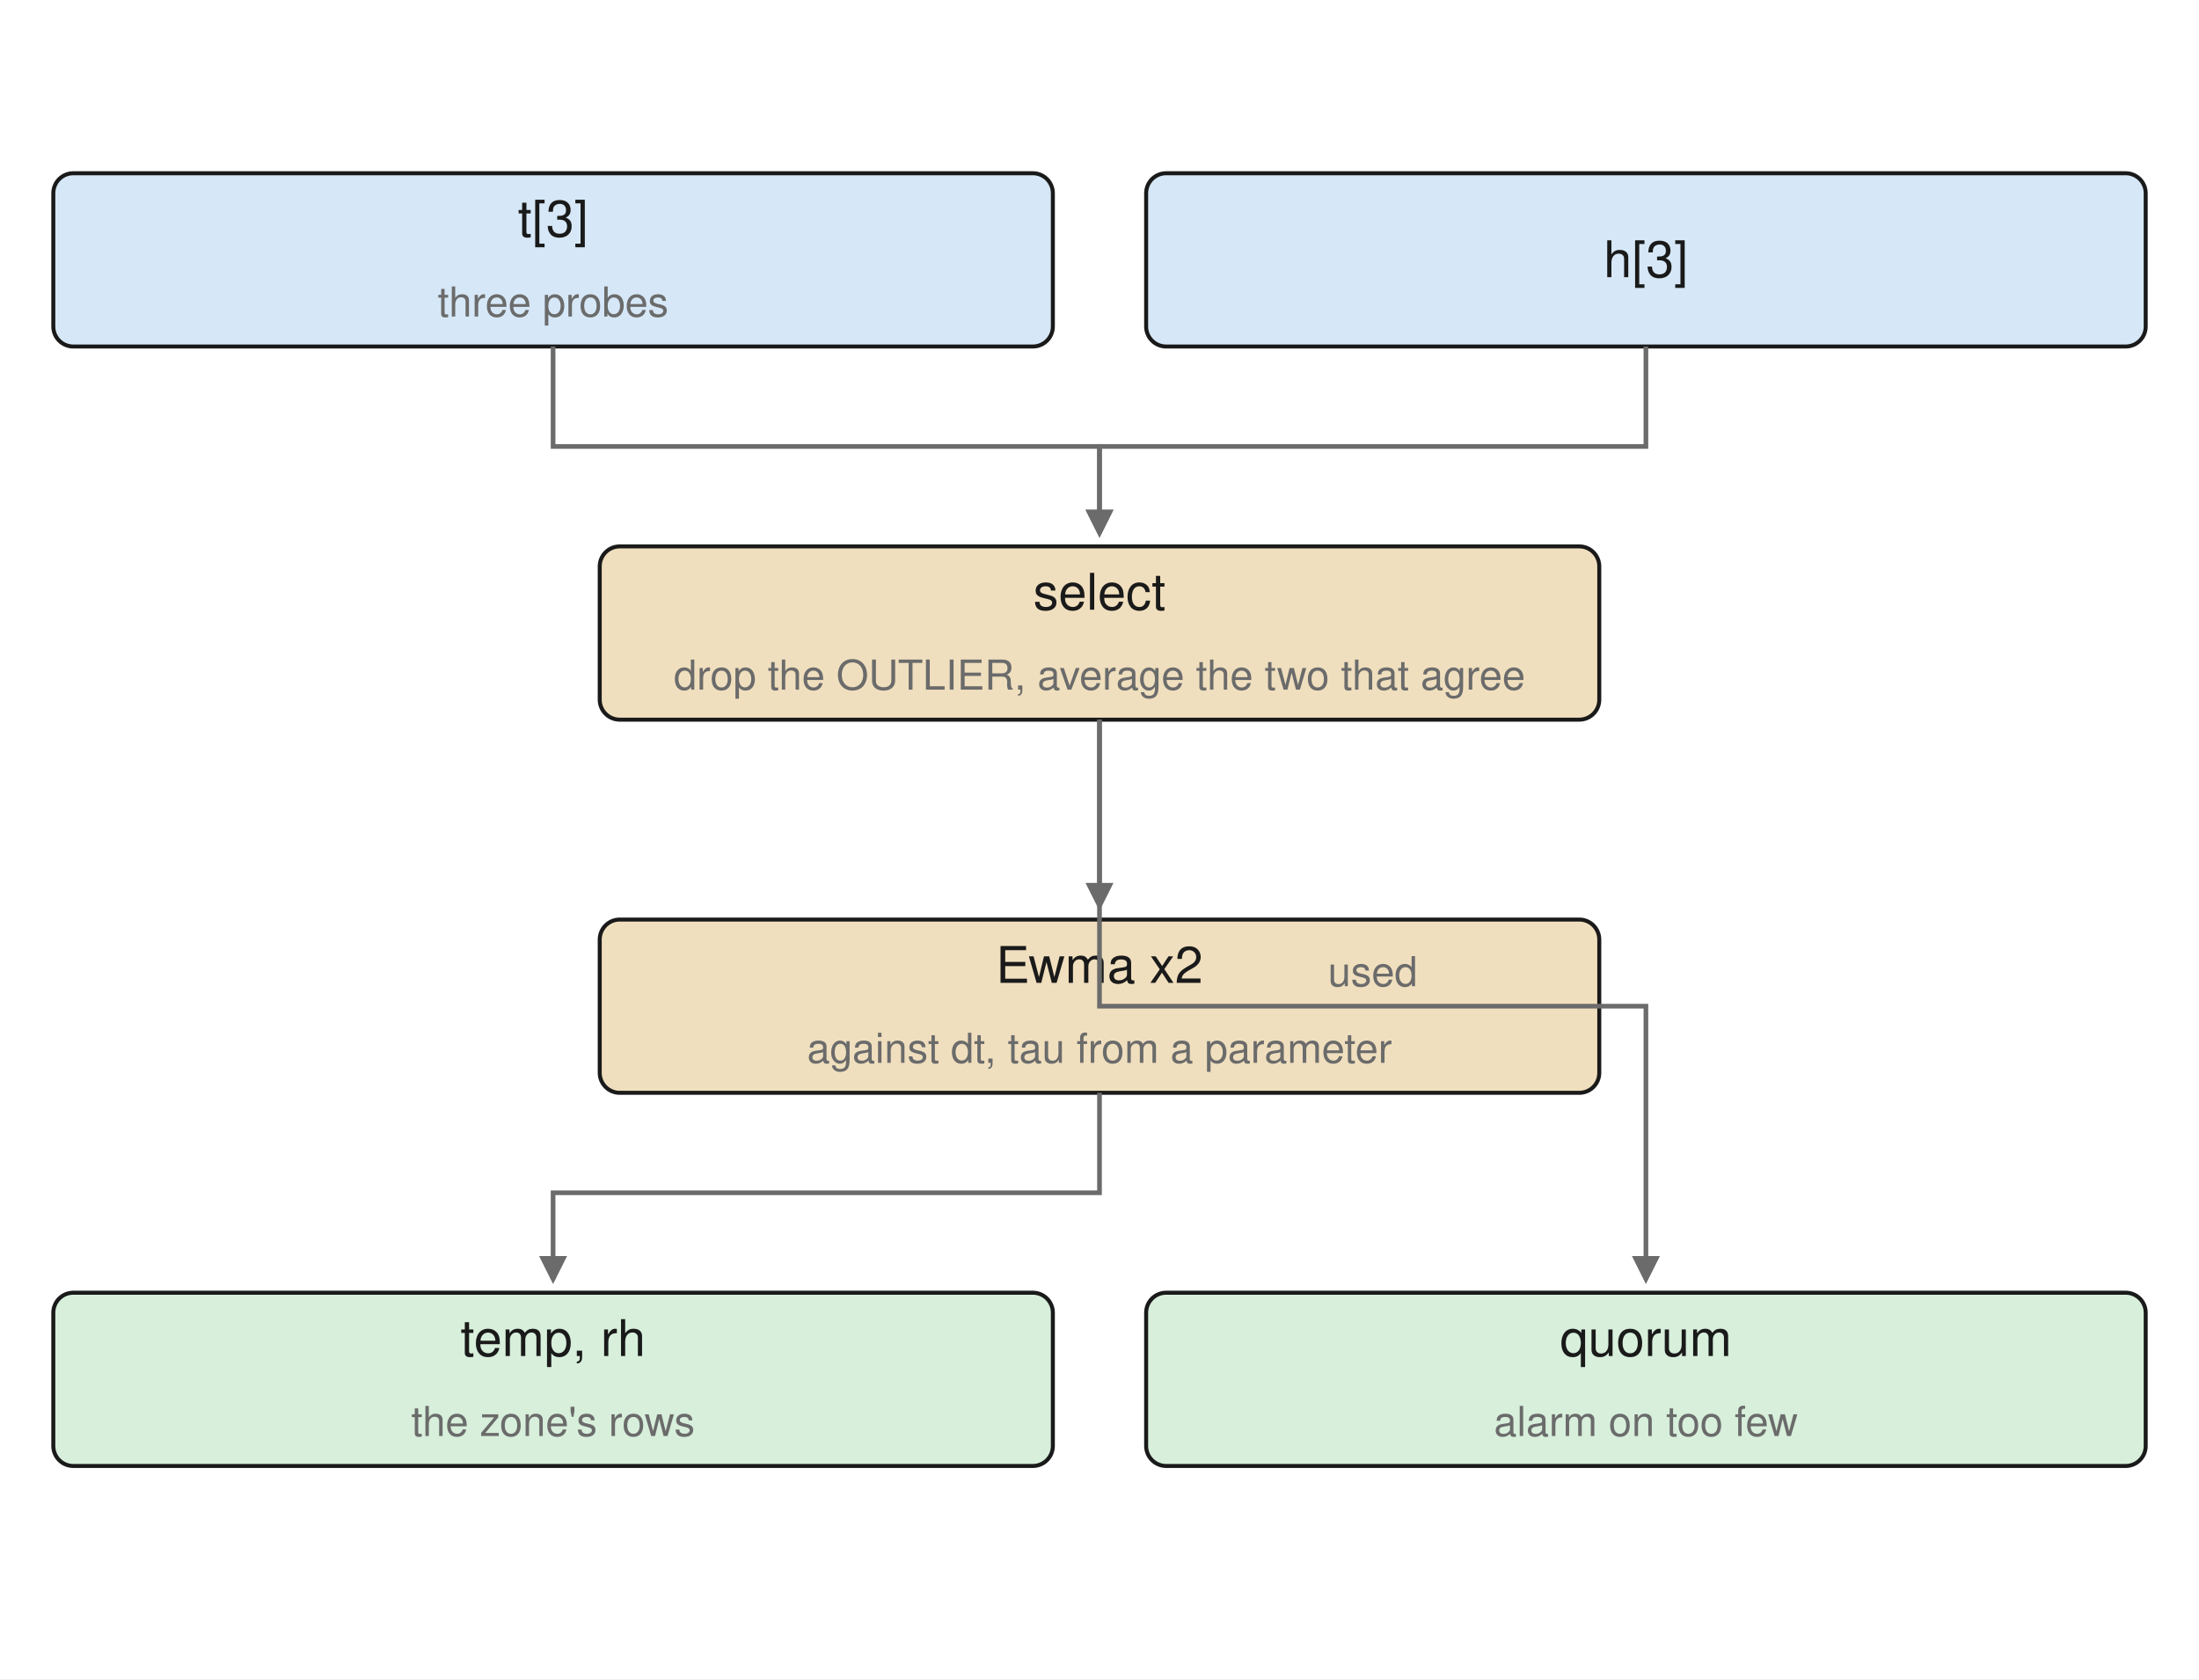
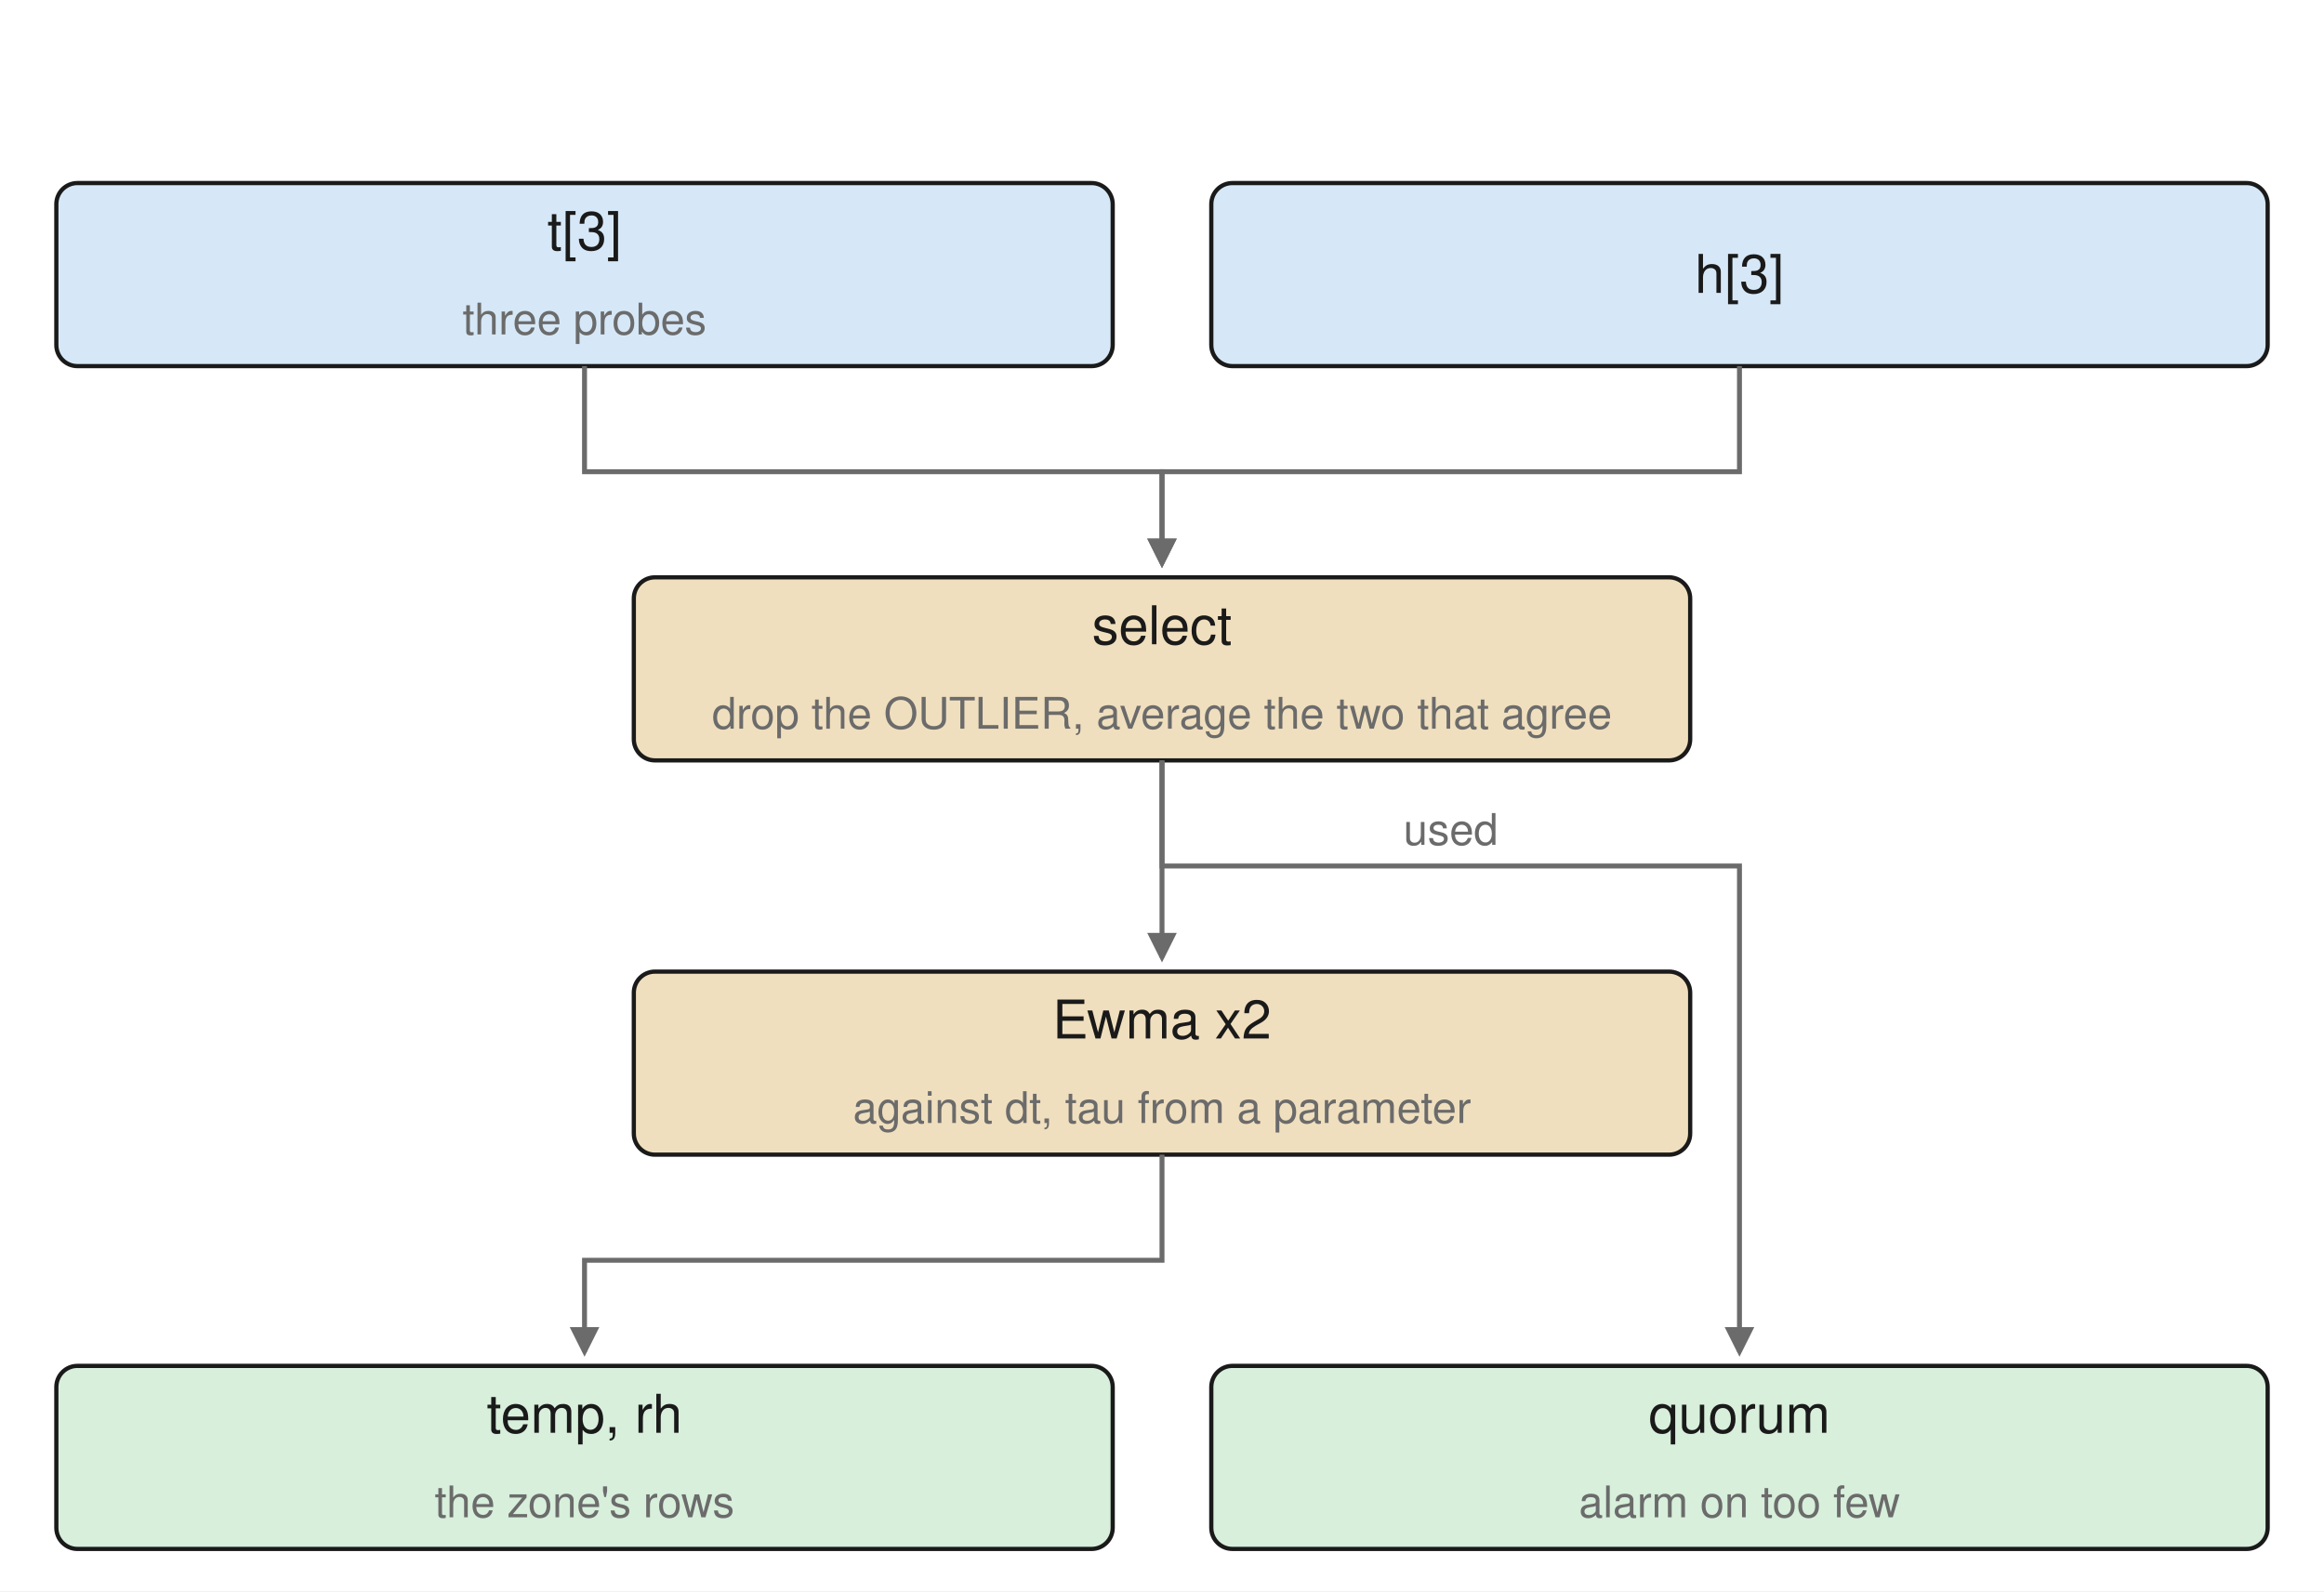
- <svg xmlns="http://www.w3.org/2000/svg" width="330" height="252" viewBox="0 0 330 252" style="max-width:100%;height:auto" content="&lt;mxfile host=&quot;app.diagrams.net&quot; type=&quot;device&quot;&gt;&lt;diagram id=&quot;block_ZoneProbes&quot; name=&quot;block_ZoneProbes&quot;&gt;&lt;mxGraphModel dx=&quot;330&quot; dy=&quot;252&quot; grid=&quot;0&quot; gridSize=&quot;10&quot; guides=&quot;1&quot; tooltips=&quot;1&quot; connect=&quot;1&quot; arrows=&quot;1&quot; fold=&quot;1&quot; page=&quot;1&quot; pageScale=&quot;1&quot; pageWidth=&quot;330&quot; pageHeight=&quot;252&quot; math=&quot;0&quot; shadow=&quot;0&quot;&gt;&lt;root&gt;&lt;mxCell id=&quot;0&quot;/&gt;&lt;mxCell id=&quot;1&quot; parent=&quot;0&quot;/&gt;&lt;mxCell id=&quot;n2&quot; value=&quot;t[3]&quot; style=&quot;rounded=1;fillColor=#d6e8f7;strokeColor=#1a1a1a;whiteSpace=wrap;html=1;fontSize=8&quot; vertex=&quot;1&quot; parent=&quot;1&quot;&gt;&lt;mxGeometry x=&quot;8.0&quot; y=&quot;26&quot; width=&quot;150&quot; height=&quot;26&quot; as=&quot;geometry&quot;/&gt;&lt;/mxCell&gt;&lt;mxCell id=&quot;n3&quot; value=&quot;h[3]&quot; style=&quot;rounded=1;fillColor=#d6e8f7;strokeColor=#1a1a1a;whiteSpace=wrap;html=1;fontSize=8&quot; vertex=&quot;1&quot; parent=&quot;1&quot;&gt;&lt;mxGeometry x=&quot;172.0&quot; y=&quot;26&quot; width=&quot;150&quot; height=&quot;26&quot; as=&quot;geometry&quot;/&gt;&lt;/mxCell&gt;&lt;mxCell id=&quot;n4&quot; value=&quot;select&quot; style=&quot;rounded=1;fillColor=#f0dfbe;strokeColor=#1a1a1a;whiteSpace=wrap;html=1;fontSize=8&quot; vertex=&quot;1&quot; parent=&quot;1&quot;&gt;&lt;mxGeometry x=&quot;90.0&quot; y=&quot;82&quot; width=&quot;150&quot; height=&quot;26&quot; as=&quot;geometry&quot;/&gt;&lt;/mxCell&gt;&lt;mxCell id=&quot;n5&quot; value=&quot;Ewma x2&quot; style=&quot;rounded=1;fillColor=#f0dfbe;strokeColor=#1a1a1a;whiteSpace=wrap;html=1;fontSize=8&quot; vertex=&quot;1&quot; parent=&quot;1&quot;&gt;&lt;mxGeometry x=&quot;90.0&quot; y=&quot;138&quot; width=&quot;150&quot; height=&quot;26&quot; as=&quot;geometry&quot;/&gt;&lt;/mxCell&gt;&lt;mxCell id=&quot;n6&quot; value=&quot;temp, rh&quot; style=&quot;rounded=1;fillColor=#d7efdb;strokeColor=#1a1a1a;whiteSpace=wrap;html=1;fontSize=8&quot; vertex=&quot;1&quot; parent=&quot;1&quot;&gt;&lt;mxGeometry x=&quot;8.0&quot; y=&quot;194&quot; width=&quot;150&quot; height=&quot;26&quot; as=&quot;geometry&quot;/&gt;&lt;/mxCell&gt;&lt;mxCell id=&quot;n7&quot; value=&quot;quorum&quot; style=&quot;rounded=1;fillColor=#d7efdb;strokeColor=#1a1a1a;whiteSpace=wrap;html=1;fontSize=8&quot; vertex=&quot;1&quot; parent=&quot;1&quot;&gt;&lt;mxGeometry x=&quot;172.0&quot; y=&quot;194&quot; width=&quot;150&quot; height=&quot;26&quot; as=&quot;geometry&quot;/&gt;&lt;/mxCell&gt;&lt;mxCell id=&quot;e8&quot; value=&quot;&quot; style=&quot;edgeStyle=none;html=1;strokeColor=#6b6b6b;endArrow=block&quot; edge=&quot;1&quot; parent=&quot;1&quot;&gt;&lt;mxGeometry relative=&quot;1&quot; as=&quot;geometry&quot;&gt;&lt;mxPoint x=&quot;83.0&quot; y=&quot;52&quot; as=&quot;sourcePoint&quot;/&gt;&lt;mxPoint x=&quot;165.0&quot; y=&quot;80&quot; as=&quot;targetPoint&quot;/&gt;&lt;Array as=&quot;points&quot;&gt;&lt;mxPoint x=&quot;83.0&quot; y=&quot;67.0&quot;/&gt;&lt;mxPoint x=&quot;165.0&quot; y=&quot;67.0&quot;/&gt;&lt;/Array&gt;&lt;/mxGeometry&gt;&lt;/mxCell&gt;&lt;mxCell id=&quot;e9&quot; value=&quot;&quot; style=&quot;edgeStyle=none;html=1;strokeColor=#6b6b6b;endArrow=block&quot; edge=&quot;1&quot; parent=&quot;1&quot;&gt;&lt;mxGeometry relative=&quot;1&quot; as=&quot;geometry&quot;&gt;&lt;mxPoint x=&quot;247.0&quot; y=&quot;52&quot; as=&quot;sourcePoint&quot;/&gt;&lt;mxPoint x=&quot;165.0&quot; y=&quot;80&quot; as=&quot;targetPoint&quot;/&gt;&lt;Array as=&quot;points&quot;&gt;&lt;mxPoint x=&quot;247.0&quot; y=&quot;67.0&quot;/&gt;&lt;mxPoint x=&quot;165.0&quot; y=&quot;67.0&quot;/&gt;&lt;/Array&gt;&lt;/mxGeometry&gt;&lt;/mxCell&gt;&lt;mxCell id=&quot;e10&quot; value=&quot;&quot; style=&quot;edgeStyle=none;html=1;strokeColor=#6b6b6b;endArrow=block&quot; edge=&quot;1&quot; parent=&quot;1&quot;&gt;&lt;mxGeometry relative=&quot;1&quot; as=&quot;geometry&quot;&gt;&lt;mxPoint x=&quot;165.0&quot; y=&quot;108&quot; as=&quot;sourcePoint&quot;/&gt;&lt;mxPoint x=&quot;165.0&quot; y=&quot;136&quot; as=&quot;targetPoint&quot;/&gt;&lt;/mxGeometry&gt;&lt;/mxCell&gt;&lt;mxCell id=&quot;e11&quot; value=&quot;&quot; style=&quot;edgeStyle=none;html=1;strokeColor=#6b6b6b;endArrow=block&quot; edge=&quot;1&quot; parent=&quot;1&quot;&gt;&lt;mxGeometry relative=&quot;1&quot; as=&quot;geometry&quot;&gt;&lt;mxPoint x=&quot;165.0&quot; y=&quot;164&quot; as=&quot;sourcePoint&quot;/&gt;&lt;mxPoint x=&quot;83.0&quot; y=&quot;192&quot; as=&quot;targetPoint&quot;/&gt;&lt;Array as=&quot;points&quot;&gt;&lt;mxPoint x=&quot;165.0&quot; y=&quot;179.0&quot;/&gt;&lt;mxPoint x=&quot;83.0&quot; y=&quot;179.0&quot;/&gt;&lt;/Array&gt;&lt;/mxGeometry&gt;&lt;/mxCell&gt;&lt;mxCell id=&quot;e12&quot; value=&quot;used&quot; style=&quot;edgeStyle=none;html=1;strokeColor=#6b6b6b;endArrow=block&quot; edge=&quot;1&quot; parent=&quot;1&quot;&gt;&lt;mxGeometry relative=&quot;1&quot; as=&quot;geometry&quot;&gt;&lt;mxPoint x=&quot;165.0&quot; y=&quot;108&quot; as=&quot;sourcePoint&quot;/&gt;&lt;mxPoint x=&quot;247.0&quot; y=&quot;192&quot; as=&quot;targetPoint&quot;/&gt;&lt;Array as=&quot;points&quot;&gt;&lt;mxPoint x=&quot;165.0&quot; y=&quot;151.0&quot;/&gt;&lt;mxPoint x=&quot;247.0&quot; y=&quot;151.0&quot;/&gt;&lt;/Array&gt;&lt;/mxGeometry&gt;&lt;/mxCell&gt;&lt;/root&gt;&lt;/mxGraphModel&gt;&lt;/diagram&gt;&lt;/mxfile&gt;">
+ <svg xmlns="http://www.w3.org/2000/svg" width="330" height="226" viewBox="0 0 330 226" style="max-width:100%;height:auto" content="&lt;mxfile host=&quot;app.diagrams.net&quot; type=&quot;device&quot;&gt;&lt;diagram id=&quot;block_ZoneProbes&quot; name=&quot;block_ZoneProbes&quot;&gt;&lt;mxGraphModel dx=&quot;330&quot; dy=&quot;226&quot; grid=&quot;0&quot; gridSize=&quot;10&quot; guides=&quot;1&quot; tooltips=&quot;1&quot; connect=&quot;1&quot; arrows=&quot;1&quot; fold=&quot;1&quot; page=&quot;1&quot; pageScale=&quot;1&quot; pageWidth=&quot;330&quot; pageHeight=&quot;226&quot; math=&quot;0&quot; shadow=&quot;0&quot;&gt;&lt;root&gt;&lt;mxCell id=&quot;0&quot;/&gt;&lt;mxCell id=&quot;1&quot; parent=&quot;0&quot;/&gt;&lt;mxCell id=&quot;n2&quot; value=&quot;t[3]&quot; style=&quot;rounded=1;fillColor=#d6e8f7;strokeColor=#1a1a1a;whiteSpace=wrap;html=1;fontSize=8&quot; vertex=&quot;1&quot; parent=&quot;1&quot;&gt;&lt;mxGeometry x=&quot;8.0&quot; y=&quot;26&quot; width=&quot;150&quot; height=&quot;26&quot; as=&quot;geometry&quot;/&gt;&lt;/mxCell&gt;&lt;mxCell id=&quot;n3&quot; value=&quot;h[3]&quot; style=&quot;rounded=1;fillColor=#d6e8f7;strokeColor=#1a1a1a;whiteSpace=wrap;html=1;fontSize=8&quot; vertex=&quot;1&quot; parent=&quot;1&quot;&gt;&lt;mxGeometry x=&quot;172.0&quot; y=&quot;26&quot; width=&quot;150&quot; height=&quot;26&quot; as=&quot;geometry&quot;/&gt;&lt;/mxCell&gt;&lt;mxCell id=&quot;n4&quot; value=&quot;select&quot; style=&quot;rounded=1;fillColor=#f0dfbe;strokeColor=#1a1a1a;whiteSpace=wrap;html=1;fontSize=8&quot; vertex=&quot;1&quot; parent=&quot;1&quot;&gt;&lt;mxGeometry x=&quot;90.0&quot; y=&quot;82&quot; width=&quot;150&quot; height=&quot;26&quot; as=&quot;geometry&quot;/&gt;&lt;/mxCell&gt;&lt;mxCell id=&quot;n5&quot; value=&quot;Ewma x2&quot; style=&quot;rounded=1;fillColor=#f0dfbe;strokeColor=#1a1a1a;whiteSpace=wrap;html=1;fontSize=8&quot; vertex=&quot;1&quot; parent=&quot;1&quot;&gt;&lt;mxGeometry x=&quot;90.0&quot; y=&quot;138&quot; width=&quot;150&quot; height=&quot;26&quot; as=&quot;geometry&quot;/&gt;&lt;/mxCell&gt;&lt;mxCell id=&quot;n6&quot; value=&quot;temp, rh&quot; style=&quot;rounded=1;fillColor=#d7efdb;strokeColor=#1a1a1a;whiteSpace=wrap;html=1;fontSize=8&quot; vertex=&quot;1&quot; parent=&quot;1&quot;&gt;&lt;mxGeometry x=&quot;8.0&quot; y=&quot;194&quot; width=&quot;150&quot; height=&quot;26&quot; as=&quot;geometry&quot;/&gt;&lt;/mxCell&gt;&lt;mxCell id=&quot;n7&quot; value=&quot;quorum&quot; style=&quot;rounded=1;fillColor=#d7efdb;strokeColor=#1a1a1a;whiteSpace=wrap;html=1;fontSize=8&quot; vertex=&quot;1&quot; parent=&quot;1&quot;&gt;&lt;mxGeometry x=&quot;172.0&quot; y=&quot;194&quot; width=&quot;150&quot; height=&quot;26&quot; as=&quot;geometry&quot;/&gt;&lt;/mxCell&gt;&lt;mxCell id=&quot;e8&quot; value=&quot;&quot; style=&quot;edgeStyle=none;html=1;strokeColor=#6b6b6b;endArrow=block&quot; edge=&quot;1&quot; parent=&quot;1&quot;&gt;&lt;mxGeometry relative=&quot;1&quot; as=&quot;geometry&quot;&gt;&lt;mxPoint x=&quot;83.0&quot; y=&quot;52&quot; as=&quot;sourcePoint&quot;/&gt;&lt;mxPoint x=&quot;165.0&quot; y=&quot;80&quot; as=&quot;targetPoint&quot;/&gt;&lt;Array as=&quot;points&quot;&gt;&lt;mxPoint x=&quot;83.0&quot; y=&quot;67.0&quot;/&gt;&lt;mxPoint x=&quot;165.0&quot; y=&quot;67.0&quot;/&gt;&lt;/Array&gt;&lt;/mxGeometry&gt;&lt;/mxCell&gt;&lt;mxCell id=&quot;e9&quot; value=&quot;&quot; style=&quot;edgeStyle=none;html=1;strokeColor=#6b6b6b;endArrow=block&quot; edge=&quot;1&quot; parent=&quot;1&quot;&gt;&lt;mxGeometry relative=&quot;1&quot; as=&quot;geometry&quot;&gt;&lt;mxPoint x=&quot;247.0&quot; y=&quot;52&quot; as=&quot;sourcePoint&quot;/&gt;&lt;mxPoint x=&quot;165.0&quot; y=&quot;80&quot; as=&quot;targetPoint&quot;/&gt;&lt;Array as=&quot;points&quot;&gt;&lt;mxPoint x=&quot;247.0&quot; y=&quot;67.0&quot;/&gt;&lt;mxPoint x=&quot;165.0&quot; y=&quot;67.0&quot;/&gt;&lt;/Array&gt;&lt;/mxGeometry&gt;&lt;/mxCell&gt;&lt;mxCell id=&quot;e10&quot; value=&quot;&quot; style=&quot;edgeStyle=none;html=1;strokeColor=#6b6b6b;endArrow=block&quot; edge=&quot;1&quot; parent=&quot;1&quot;&gt;&lt;mxGeometry relative=&quot;1&quot; as=&quot;geometry&quot;&gt;&lt;mxPoint x=&quot;165.0&quot; y=&quot;108&quot; as=&quot;sourcePoint&quot;/&gt;&lt;mxPoint x=&quot;165.0&quot; y=&quot;136&quot; as=&quot;targetPoint&quot;/&gt;&lt;/mxGeometry&gt;&lt;/mxCell&gt;&lt;mxCell id=&quot;e11&quot; value=&quot;&quot; style=&quot;edgeStyle=none;html=1;strokeColor=#6b6b6b;endArrow=block&quot; edge=&quot;1&quot; parent=&quot;1&quot;&gt;&lt;mxGeometry relative=&quot;1&quot; as=&quot;geometry&quot;&gt;&lt;mxPoint x=&quot;165.0&quot; y=&quot;164&quot; as=&quot;sourcePoint&quot;/&gt;&lt;mxPoint x=&quot;83.0&quot; y=&quot;192&quot; as=&quot;targetPoint&quot;/&gt;&lt;Array as=&quot;points&quot;&gt;&lt;mxPoint x=&quot;165.0&quot; y=&quot;179.0&quot;/&gt;&lt;mxPoint x=&quot;83.0&quot; y=&quot;179.0&quot;/&gt;&lt;/Array&gt;&lt;/mxGeometry&gt;&lt;/mxCell&gt;&lt;mxCell id=&quot;e12&quot; value=&quot;used&quot; style=&quot;edgeStyle=none;html=1;strokeColor=#6b6b6b;endArrow=block&quot; edge=&quot;1&quot; parent=&quot;1&quot;&gt;&lt;mxGeometry relative=&quot;1&quot; as=&quot;geometry&quot;&gt;&lt;mxPoint x=&quot;165.0&quot; y=&quot;108&quot; as=&quot;sourcePoint&quot;/&gt;&lt;mxPoint x=&quot;247.0&quot; y=&quot;192&quot; as=&quot;targetPoint&quot;/&gt;&lt;Array as=&quot;points&quot;&gt;&lt;mxPoint x=&quot;165.0&quot; y=&quot;123.0&quot;/&gt;&lt;mxPoint x=&quot;247.0&quot; y=&quot;123.0&quot;/&gt;&lt;mxPoint x=&quot;247.0&quot; y=&quot;179.0&quot;/&gt;&lt;/Array&gt;&lt;/mxGeometry&gt;&lt;/mxCell&gt;&lt;/root&gt;&lt;/mxGraphModel&gt;&lt;/diagram&gt;&lt;/mxfile&gt;">
  <defs>
    <marker id="a" markerWidth="6" markerHeight="6" refX="5" refY="3" orient="auto">
      <path d="M0,0 L6,3 L0,6 z" fill="#6b6b6b" />
    </marker>
  </defs>
-   <rect width="330" height="252" fill="#ffffff" />
+   <rect width="330" height="226" fill="#ffffff" />
  <rect x="8.0" y="26" width="150" height="26" rx="3" fill="#d6e8f7" stroke="#1a1a1a" stroke-width="0.6" />
  <text x="83.0" y="35.5" font-family="Helvetica,Arial,sans-serif" font-size="7.6" fill="#1a1a1a" text-anchor="middle">t[3]</text>
  <text x="83.0" y="47.5" font-family="Helvetica,Arial,sans-serif" font-size="6.2" fill="#6b6b6b" text-anchor="middle">three probes</text>
  <rect x="172.0" y="26" width="150" height="26" rx="3" fill="#d6e8f7" stroke="#1a1a1a" stroke-width="0.6" />
  <text x="247.0" y="41.6" font-family="Helvetica,Arial,sans-serif" font-size="7.6" fill="#1a1a1a" text-anchor="middle">h[3]</text>
  <rect x="90.0" y="82" width="150" height="26" rx="3" fill="#f0dfbe" stroke="#1a1a1a" stroke-width="0.6" />
  <text x="165.0" y="91.5" font-family="Helvetica,Arial,sans-serif" font-size="7.6" fill="#1a1a1a" text-anchor="middle">select</text>
  <text x="165.0" y="103.5" font-family="Helvetica,Arial,sans-serif" font-size="6.2" fill="#6b6b6b" text-anchor="middle">drop the OUTLIER, average the two that agree</text>
  <rect x="90.0" y="138" width="150" height="26" rx="3" fill="#f0dfbe" stroke="#1a1a1a" stroke-width="0.6" />
  <text x="165.0" y="147.5" font-family="Helvetica,Arial,sans-serif" font-size="7.6" fill="#1a1a1a" text-anchor="middle">Ewma x2</text>
  <text x="165.0" y="159.5" font-family="Helvetica,Arial,sans-serif" font-size="6.2" fill="#6b6b6b" text-anchor="middle">against dt, tau from a parameter</text>
  <rect x="8.0" y="194" width="150" height="26" rx="3" fill="#d7efdb" stroke="#1a1a1a" stroke-width="0.6" />
  <text x="83.0" y="203.5" font-family="Helvetica,Arial,sans-serif" font-size="7.6" fill="#1a1a1a" text-anchor="middle">temp, rh</text>
  <text x="83.0" y="215.5" font-family="Helvetica,Arial,sans-serif" font-size="6.2" fill="#6b6b6b" text-anchor="middle">the zone's rows</text>
  <rect x="172.0" y="194" width="150" height="26" rx="3" fill="#d7efdb" stroke="#1a1a1a" stroke-width="0.6" />
  <text x="247.0" y="203.5" font-family="Helvetica,Arial,sans-serif" font-size="7.6" fill="#1a1a1a" text-anchor="middle">quorum</text>
  <text x="247.0" y="215.5" font-family="Helvetica,Arial,sans-serif" font-size="6.2" fill="#6b6b6b" text-anchor="middle">alarm on too few</text>
  <polyline points="83.0,52 83.0,67.0 165.0,67.0 165.0,80" fill="none" stroke="#6b6b6b" stroke-width="0.7" marker-end="url(#a)" />
  <polyline points="247.0,52 247.0,67.0 165.0,67.0 165.0,80" fill="none" stroke="#6b6b6b" stroke-width="0.7" marker-end="url(#a)" />
  <polyline points="165.0,108 165.0,136" fill="none" stroke="#6b6b6b" stroke-width="0.7" marker-end="url(#a)" />
  <polyline points="165.0,164 165.0,179.0 83.0,179.0 83.0,192" fill="none" stroke="#6b6b6b" stroke-width="0.7" marker-end="url(#a)" />
-   <polyline points="165.0,108 165.0,151.0 247.0,151.0 247.0,192" fill="none" stroke="#6b6b6b" stroke-width="0.7" marker-end="url(#a)" />
-   <text x="206.0" y="148.0" font-family="Helvetica,Arial,sans-serif" font-size="6.2" fill="#6b6b6b" text-anchor="middle">used</text>
+   <polyline points="165.0,108 165.0,123.0 247.0,123.0 247.0,179.0 247.0,192" fill="none" stroke="#6b6b6b" stroke-width="0.7" marker-end="url(#a)" />
+   <text x="206.0" y="120.0" font-family="Helvetica,Arial,sans-serif" font-size="6.2" fill="#6b6b6b" text-anchor="middle">used</text>
</svg>
